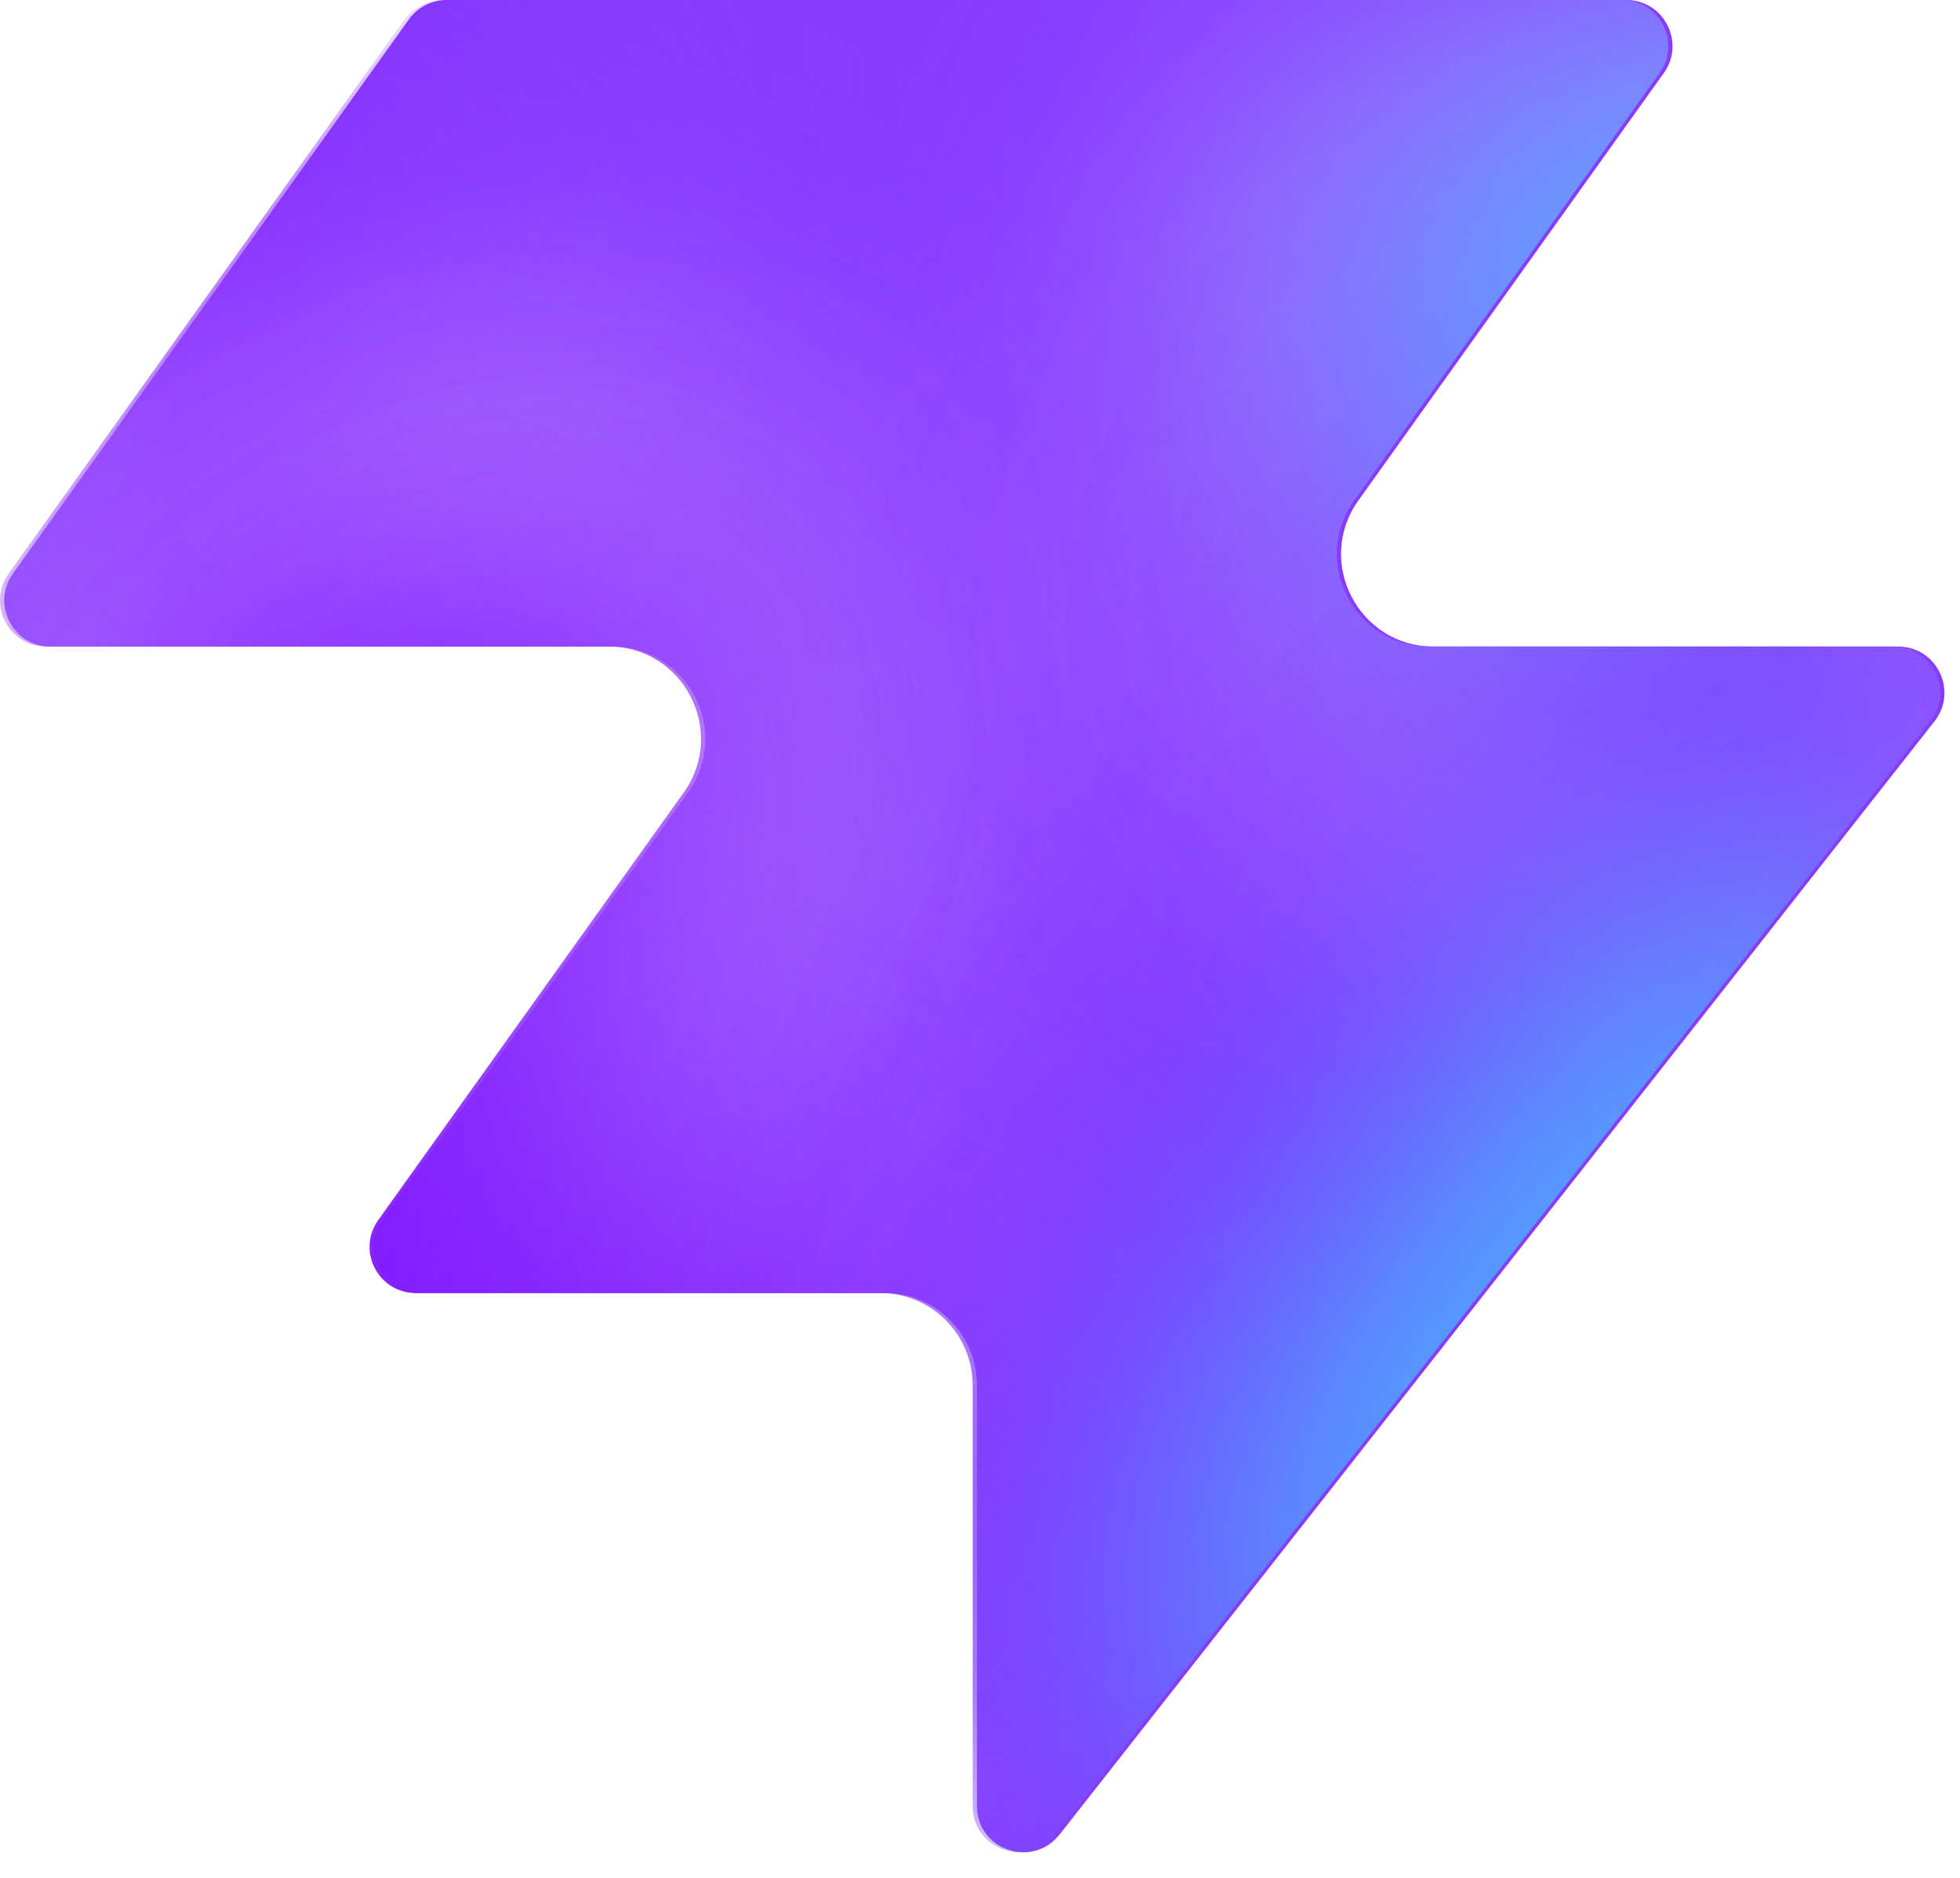
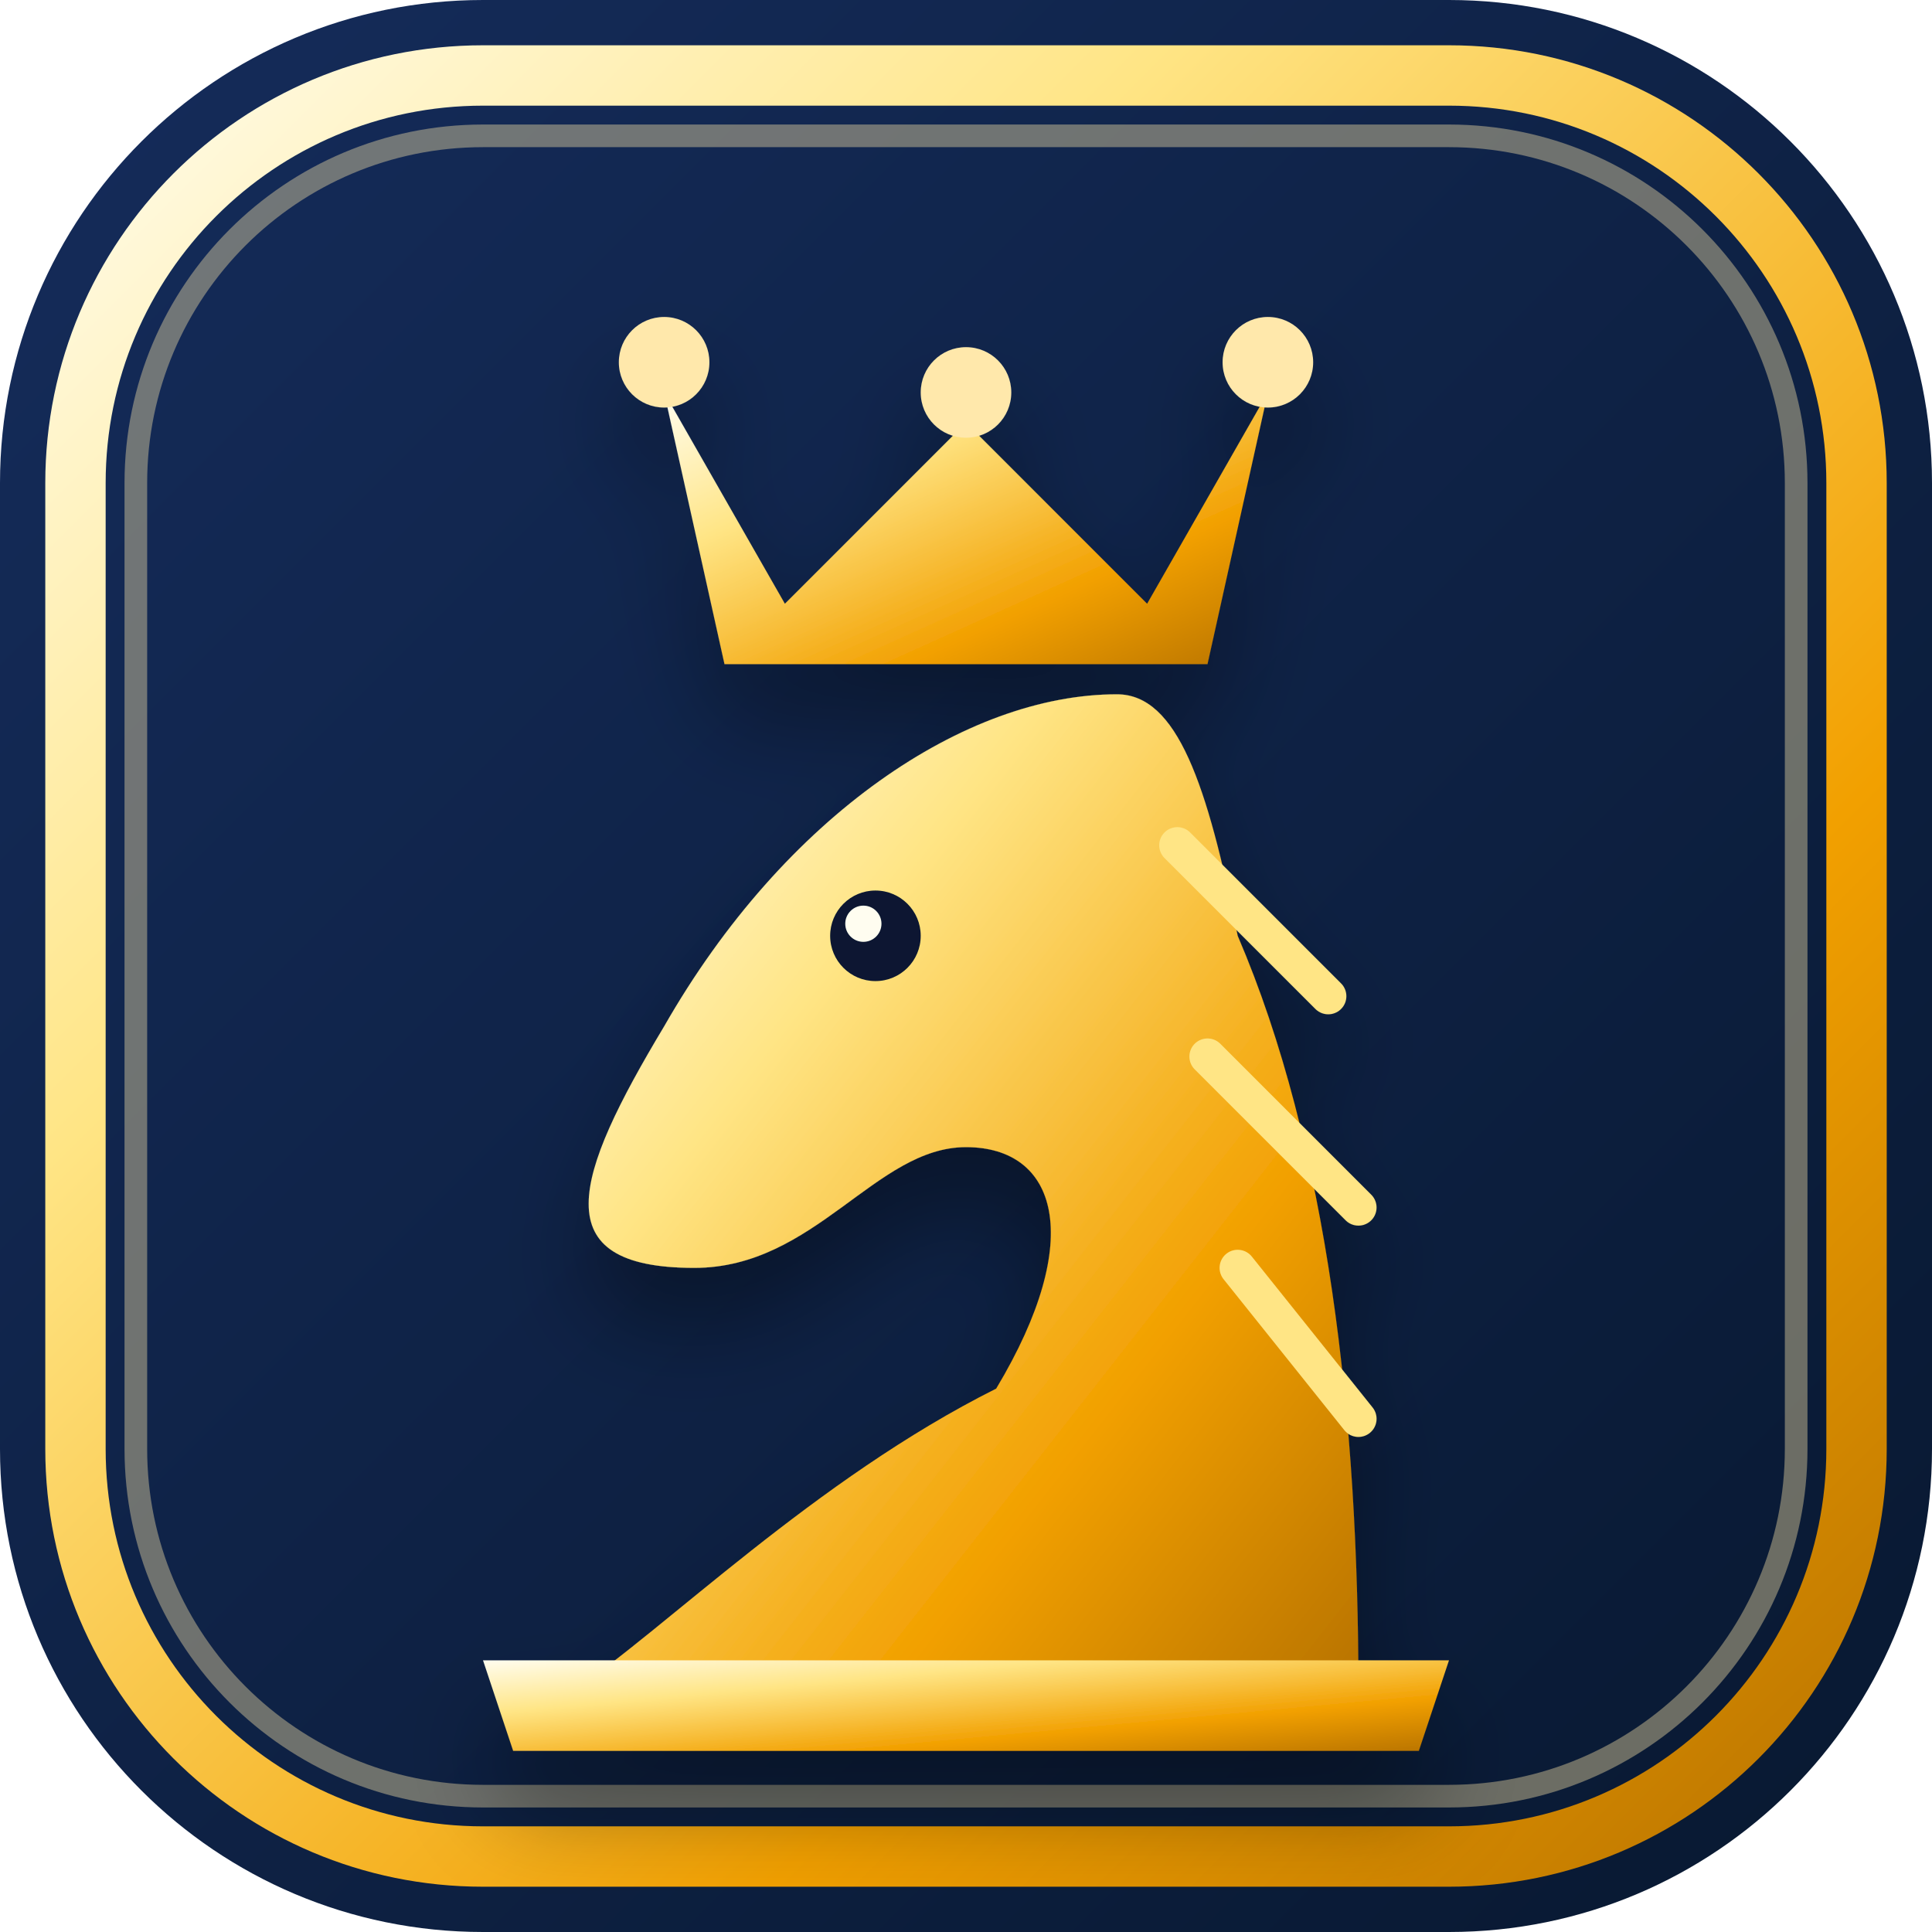
- <svg xmlns="http://www.w3.org/2000/svg" width="48" height="46" fill="none" viewBox="0 0 48 46">
-   <path fill="#863bff" d="M25.946 44.938c-.664.845-2.021.375-2.021-.698V33.937a2.26 2.26 0 0 0-2.262-2.262H10.287c-.92 0-1.456-1.04-.92-1.788l7.48-10.471c1.07-1.497 0-3.578-1.842-3.578H1.237c-.92 0-1.456-1.04-.92-1.788L10.013.474c.214-.297.556-.474.92-.474h28.894c.92 0 1.456 1.04.92 1.788l-7.48 10.471c-1.07 1.498 0 3.579 1.842 3.579h11.377c.943 0 1.473 1.088.89 1.83L25.947 44.94z" style="fill:#863bff;fill:color(display-p3 .525 .23 1);fill-opacity:1" />
-   <mask id="a" width="48" height="46" x="0" y="0" maskUnits="userSpaceOnUse" style="mask-type:alpha">
-     <path fill="#000" d="M25.842 44.938c-.664.844-2.021.375-2.021-.698V33.937a2.26 2.26 0 0 0-2.262-2.262H10.183c-.92 0-1.456-1.04-.92-1.788l7.48-10.471c1.07-1.498 0-3.579-1.842-3.579H1.133c-.92 0-1.456-1.04-.92-1.787L9.91.473c.214-.297.556-.474.92-.474h28.894c.92 0 1.456 1.04.92 1.788l-7.48 10.471c-1.07 1.498 0 3.578 1.842 3.578h11.377c.943 0 1.473 1.088.89 1.832L25.843 44.94z" style="fill:#000;fill-opacity:1" />
-   </mask>
-   <g mask="url(#a)">
-     <g filter="url(#b)">
-       <ellipse cx="5.508" cy="14.704" fill="#ede6ff" rx="5.508" ry="14.704" style="fill:#ede6ff;fill:color(display-p3 .927 .903 1);fill-opacity:1" transform="matrix(.00324 1 1 -.00324 -4.47 31.516)" />
-     </g>
-     <g filter="url(#c)">
-       <ellipse cx="10.399" cy="29.851" fill="#ede6ff" rx="10.399" ry="29.851" style="fill:#ede6ff;fill:color(display-p3 .927 .903 1);fill-opacity:1" transform="matrix(.00324 1 1 -.00324 -39.328 7.883)" />
-     </g>
-     <g filter="url(#d)">
-       <ellipse cx="5.508" cy="30.487" fill="#7e14ff" rx="5.508" ry="30.487" style="fill:#7e14ff;fill:color(display-p3 .492 .077 1);fill-opacity:1" transform="rotate(89.814 -25.913 -14.639)scale(1 -1)" />
-     </g>
-     <g filter="url(#e)">
-       <ellipse cx="5.508" cy="30.599" fill="#7e14ff" rx="5.508" ry="30.599" style="fill:#7e14ff;fill:color(display-p3 .492 .077 1);fill-opacity:1" transform="rotate(89.814 -32.644 -3.334)scale(1 -1)" />
-     </g>
-     <g filter="url(#f)">
-       <ellipse cx="5.508" cy="30.599" fill="#7e14ff" rx="5.508" ry="30.599" style="fill:#7e14ff;fill:color(display-p3 .492 .077 1);fill-opacity:1" transform="matrix(.00324 1 1 -.00324 -34.34 30.47)" />
-     </g>
-     <g filter="url(#g)">
-       <ellipse cx="14.072" cy="22.078" fill="#ede6ff" rx="14.072" ry="22.078" style="fill:#ede6ff;fill:color(display-p3 .927 .903 1);fill-opacity:1" transform="rotate(93.35 24.506 48.493)scale(-1 1)" />
-     </g>
-     <g filter="url(#h)">
-       <ellipse cx="3.47" cy="21.501" fill="#7e14ff" rx="3.47" ry="21.501" style="fill:#7e14ff;fill:color(display-p3 .492 .077 1);fill-opacity:1" transform="rotate(89.009 28.708 47.59)scale(-1 1)" />
-     </g>
-     <g filter="url(#i)">
-       <ellipse cx="3.47" cy="21.501" fill="#7e14ff" rx="3.47" ry="21.501" style="fill:#7e14ff;fill:color(display-p3 .492 .077 1);fill-opacity:1" transform="rotate(89.009 28.708 47.59)scale(-1 1)" />
-     </g>
-     <g filter="url(#j)">
-       <ellipse cx=".387" cy="8.972" fill="#7e14ff" rx="4.407" ry="29.108" style="fill:#7e14ff;fill:color(display-p3 .492 .077 1);fill-opacity:1" transform="rotate(39.51 .387 8.972)" />
-     </g>
-     <g filter="url(#k)">
-       <ellipse cx="47.523" cy="-6.092" fill="#7e14ff" rx="4.407" ry="29.108" style="fill:#7e14ff;fill:color(display-p3 .492 .077 1);fill-opacity:1" transform="rotate(37.892 47.523 -6.092)" />
-     </g>
-     <g filter="url(#l)">
-       <ellipse cx="41.412" cy="6.333" fill="#47bfff" rx="5.971" ry="9.665" style="fill:#47bfff;fill:color(display-p3 .28 .748 1);fill-opacity:1" transform="rotate(37.892 41.412 6.333)" />
-     </g>
-     <g filter="url(#m)">
-       <ellipse cx="-1.879" cy="38.332" fill="#7e14ff" rx="4.407" ry="29.108" style="fill:#7e14ff;fill:color(display-p3 .492 .077 1);fill-opacity:1" transform="rotate(37.892 -1.88 38.332)" />
-     </g>
-     <g filter="url(#n)">
-       <ellipse cx="-1.879" cy="38.332" fill="#7e14ff" rx="4.407" ry="29.108" style="fill:#7e14ff;fill:color(display-p3 .492 .077 1);fill-opacity:1" transform="rotate(37.892 -1.88 38.332)" />
-     </g>
-     <g filter="url(#o)">
-       <ellipse cx="35.651" cy="29.907" fill="#7e14ff" rx="4.407" ry="29.108" style="fill:#7e14ff;fill:color(display-p3 .492 .077 1);fill-opacity:1" transform="rotate(37.892 35.651 29.907)" />
-     </g>
-     <g filter="url(#p)">
-       <ellipse cx="38.418" cy="32.4" fill="#47bfff" rx="5.971" ry="15.297" style="fill:#47bfff;fill:color(display-p3 .28 .748 1);fill-opacity:1" transform="rotate(37.892 38.418 32.4)" />
-     </g>
-   </g>
+ <svg xmlns="http://www.w3.org/2000/svg" viewBox="0 0 64 64" width="64" height="64">
  <defs>
-     <filter id="b" width="60.045" height="41.654" x="-19.77" y="16.149" color-interpolation-filters="sRGB" filterUnits="userSpaceOnUse">
-       <feFlood flood-opacity="0" result="BackgroundImageFix" />
-       <feBlend in="SourceGraphic" in2="BackgroundImageFix" result="shape" />
-       <feGaussianBlur result="effect1_foregroundBlur_2002_17158" stdDeviation="7.659" />
-     </filter>
-     <filter id="c" width="90.34" height="51.437" x="-54.613" y="-7.533" color-interpolation-filters="sRGB" filterUnits="userSpaceOnUse">
-       <feFlood flood-opacity="0" result="BackgroundImageFix" />
-       <feBlend in="SourceGraphic" in2="BackgroundImageFix" result="shape" />
-       <feGaussianBlur result="effect1_foregroundBlur_2002_17158" stdDeviation="7.659" />
-     </filter>
-     <filter id="d" width="79.355" height="29.4" x="-49.64" y="2.03" color-interpolation-filters="sRGB" filterUnits="userSpaceOnUse">
-       <feFlood flood-opacity="0" result="BackgroundImageFix" />
-       <feBlend in="SourceGraphic" in2="BackgroundImageFix" result="shape" />
-       <feGaussianBlur result="effect1_foregroundBlur_2002_17158" stdDeviation="4.596" />
-     </filter>
-     <filter id="e" width="79.579" height="29.4" x="-45.045" y="20.029" color-interpolation-filters="sRGB" filterUnits="userSpaceOnUse">
-       <feFlood flood-opacity="0" result="BackgroundImageFix" />
-       <feBlend in="SourceGraphic" in2="BackgroundImageFix" result="shape" />
-       <feGaussianBlur result="effect1_foregroundBlur_2002_17158" stdDeviation="4.596" />
-     </filter>
-     <filter id="f" width="79.579" height="29.4" x="-43.513" y="21.178" color-interpolation-filters="sRGB" filterUnits="userSpaceOnUse">
-       <feFlood flood-opacity="0" result="BackgroundImageFix" />
-       <feBlend in="SourceGraphic" in2="BackgroundImageFix" result="shape" />
-       <feGaussianBlur result="effect1_foregroundBlur_2002_17158" stdDeviation="4.596" />
-     </filter>
-     <filter id="g" width="74.749" height="58.852" x="15.756" y="-17.901" color-interpolation-filters="sRGB" filterUnits="userSpaceOnUse">
-       <feFlood flood-opacity="0" result="BackgroundImageFix" />
-       <feBlend in="SourceGraphic" in2="BackgroundImageFix" result="shape" />
-       <feGaussianBlur result="effect1_foregroundBlur_2002_17158" stdDeviation="7.659" />
-     </filter>
-     <filter id="h" width="61.377" height="25.362" x="23.548" y="2.284" color-interpolation-filters="sRGB" filterUnits="userSpaceOnUse">
-       <feFlood flood-opacity="0" result="BackgroundImageFix" />
-       <feBlend in="SourceGraphic" in2="BackgroundImageFix" result="shape" />
-       <feGaussianBlur result="effect1_foregroundBlur_2002_17158" stdDeviation="4.596" />
-     </filter>
-     <filter id="i" width="61.377" height="25.362" x="23.548" y="2.284" color-interpolation-filters="sRGB" filterUnits="userSpaceOnUse">
-       <feFlood flood-opacity="0" result="BackgroundImageFix" />
-       <feBlend in="SourceGraphic" in2="BackgroundImageFix" result="shape" />
-       <feGaussianBlur result="effect1_foregroundBlur_2002_17158" stdDeviation="4.596" />
-     </filter>
-     <filter id="j" width="56.045" height="63.649" x="-27.636" y="-22.853" color-interpolation-filters="sRGB" filterUnits="userSpaceOnUse">
-       <feFlood flood-opacity="0" result="BackgroundImageFix" />
-       <feBlend in="SourceGraphic" in2="BackgroundImageFix" result="shape" />
-       <feGaussianBlur result="effect1_foregroundBlur_2002_17158" stdDeviation="4.596" />
-     </filter>
-     <filter id="k" width="54.814" height="64.646" x="20.116" y="-38.415" color-interpolation-filters="sRGB" filterUnits="userSpaceOnUse">
-       <feFlood flood-opacity="0" result="BackgroundImageFix" />
-       <feBlend in="SourceGraphic" in2="BackgroundImageFix" result="shape" />
-       <feGaussianBlur result="effect1_foregroundBlur_2002_17158" stdDeviation="4.596" />
-     </filter>
-     <filter id="l" width="33.541" height="35.313" x="24.641" y="-11.323" color-interpolation-filters="sRGB" filterUnits="userSpaceOnUse">
-       <feFlood flood-opacity="0" result="BackgroundImageFix" />
-       <feBlend in="SourceGraphic" in2="BackgroundImageFix" result="shape" />
-       <feGaussianBlur result="effect1_foregroundBlur_2002_17158" stdDeviation="4.596" />
-     </filter>
-     <filter id="m" width="54.814" height="64.646" x="-29.286" y="6.009" color-interpolation-filters="sRGB" filterUnits="userSpaceOnUse">
-       <feFlood flood-opacity="0" result="BackgroundImageFix" />
-       <feBlend in="SourceGraphic" in2="BackgroundImageFix" result="shape" />
-       <feGaussianBlur result="effect1_foregroundBlur_2002_17158" stdDeviation="4.596" />
-     </filter>
-     <filter id="n" width="54.814" height="64.646" x="-29.286" y="6.009" color-interpolation-filters="sRGB" filterUnits="userSpaceOnUse">
-       <feFlood flood-opacity="0" result="BackgroundImageFix" />
-       <feBlend in="SourceGraphic" in2="BackgroundImageFix" result="shape" />
-       <feGaussianBlur result="effect1_foregroundBlur_2002_17158" stdDeviation="4.596" />
-     </filter>
-     <filter id="o" width="54.814" height="64.646" x="8.244" y="-2.416" color-interpolation-filters="sRGB" filterUnits="userSpaceOnUse">
-       <feFlood flood-opacity="0" result="BackgroundImageFix" />
-       <feBlend in="SourceGraphic" in2="BackgroundImageFix" result="shape" />
-       <feGaussianBlur result="effect1_foregroundBlur_2002_17158" stdDeviation="4.596" />
-     </filter>
-     <filter id="p" width="39.409" height="43.623" x="18.713" y="10.588" color-interpolation-filters="sRGB" filterUnits="userSpaceOnUse">
-       <feFlood flood-opacity="0" result="BackgroundImageFix" />
-       <feBlend in="SourceGraphic" in2="BackgroundImageFix" result="shape" />
-       <feGaussianBlur result="effect1_foregroundBlur_2002_17158" stdDeviation="4.596" />
+     <linearGradient id="gold-metal" x1="0%" y1="0%" x2="100%" y2="100%">
+       <stop offset="0%" stop-color="#FFFDF0" />
+       <stop offset="30%" stop-color="#FFE585" />
+       <stop offset="70%" stop-color="#F2A000" />
+       <stop offset="100%" stop-color="#B87300" />
+     </linearGradient>
+     <linearGradient id="navy-bg" x1="0%" y1="0%" x2="100%" y2="100%">
+       <stop offset="0%" stop-color="#152C5B" />
+       <stop offset="100%" stop-color="#081830" />
+     </linearGradient>
+     <filter id="shadow" x="-10%" y="-10%" width="120%" height="120%">
+       <feDropShadow dx="0" dy="2" stdDeviation="1.5" flood-color="#000" flood-opacity="0.35" />
    </filter>
  </defs>
+   <rect width="64" height="64" rx="16" fill="url(#navy-bg)" />
+   <rect x="2.5" y="2.5" width="59" height="59" rx="13.5" fill="none" stroke="url(#gold-metal)" stroke-width="2" />
+   <rect x="4.5" y="4.5" width="55" height="55" rx="11.5" fill="none" stroke="#FFE8AB" stroke-width="0.75" stroke-opacity="0.4" />
+   <g filter="url(#shadow)">
+     <path d="M 22 13 L 26 20 L 32 14 L 38 20 L 42 13 L 40 22 L 24 22 Z" fill="url(#gold-metal)" />
+     <circle cx="22" cy="12" r="1.5" fill="#FFE8AB" />
+     <circle cx="32" cy="13" r="1.5" fill="#FFE8AB" />
+     <circle cx="42" cy="12" r="1.5" fill="#FFE8AB" />
+     <path d="M 37 23               C 32 23, 26 27, 22 34               C 19 39, 18 42, 23 42               C 27 42, 29 38, 32 38               C 35 38, 36 41, 33 46               C 27 49, 22 54, 19 56               L 45 56               C 45 47, 44 38, 41 31               C 40 26, 39 23, 37 23 Z" fill="url(#gold-metal)" />
+     <circle cx="29" cy="31" r="1.5" fill="#081830" />
+     <circle cx="28.6" cy="30.6" r="0.6" fill="#FFFDF0" />
+     <path d="M 39 28 L 44 33" stroke="#FFE585" stroke-width="1.2" stroke-linecap="round" />
+     <path d="M 40 35 L 45 40" stroke="#FFE585" stroke-width="1.2" stroke-linecap="round" />
+     <path d="M 41 42 L 45 47" stroke="#FFE585" stroke-width="1.2" stroke-linecap="round" />
+     <path d="M 16 55 L 48 55 L 47 58 L 17 58 Z" fill="url(#gold-metal)" />
+   </g>
</svg>
